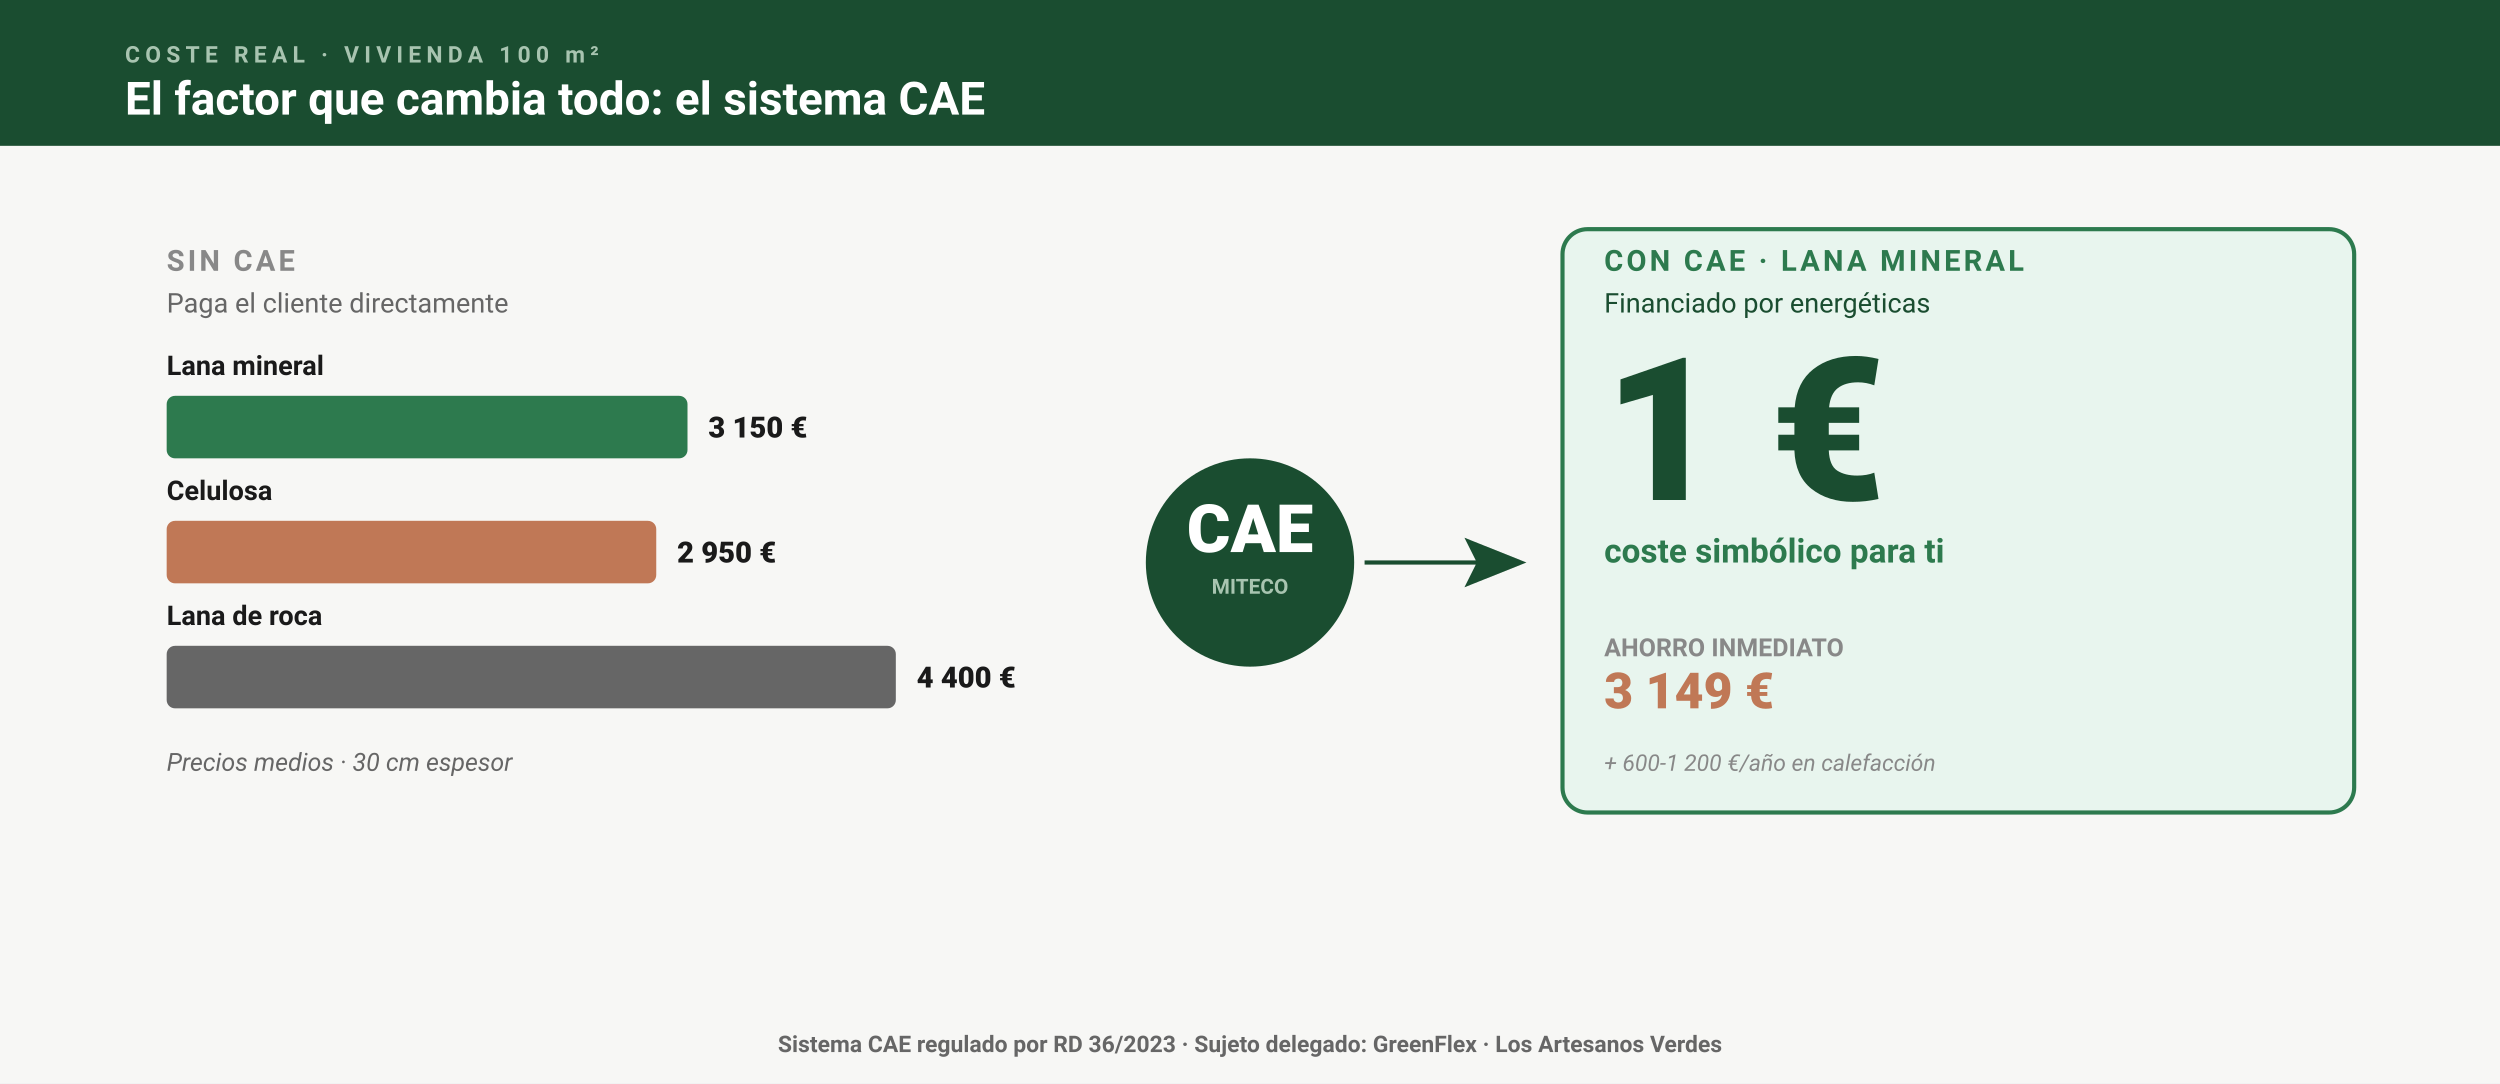
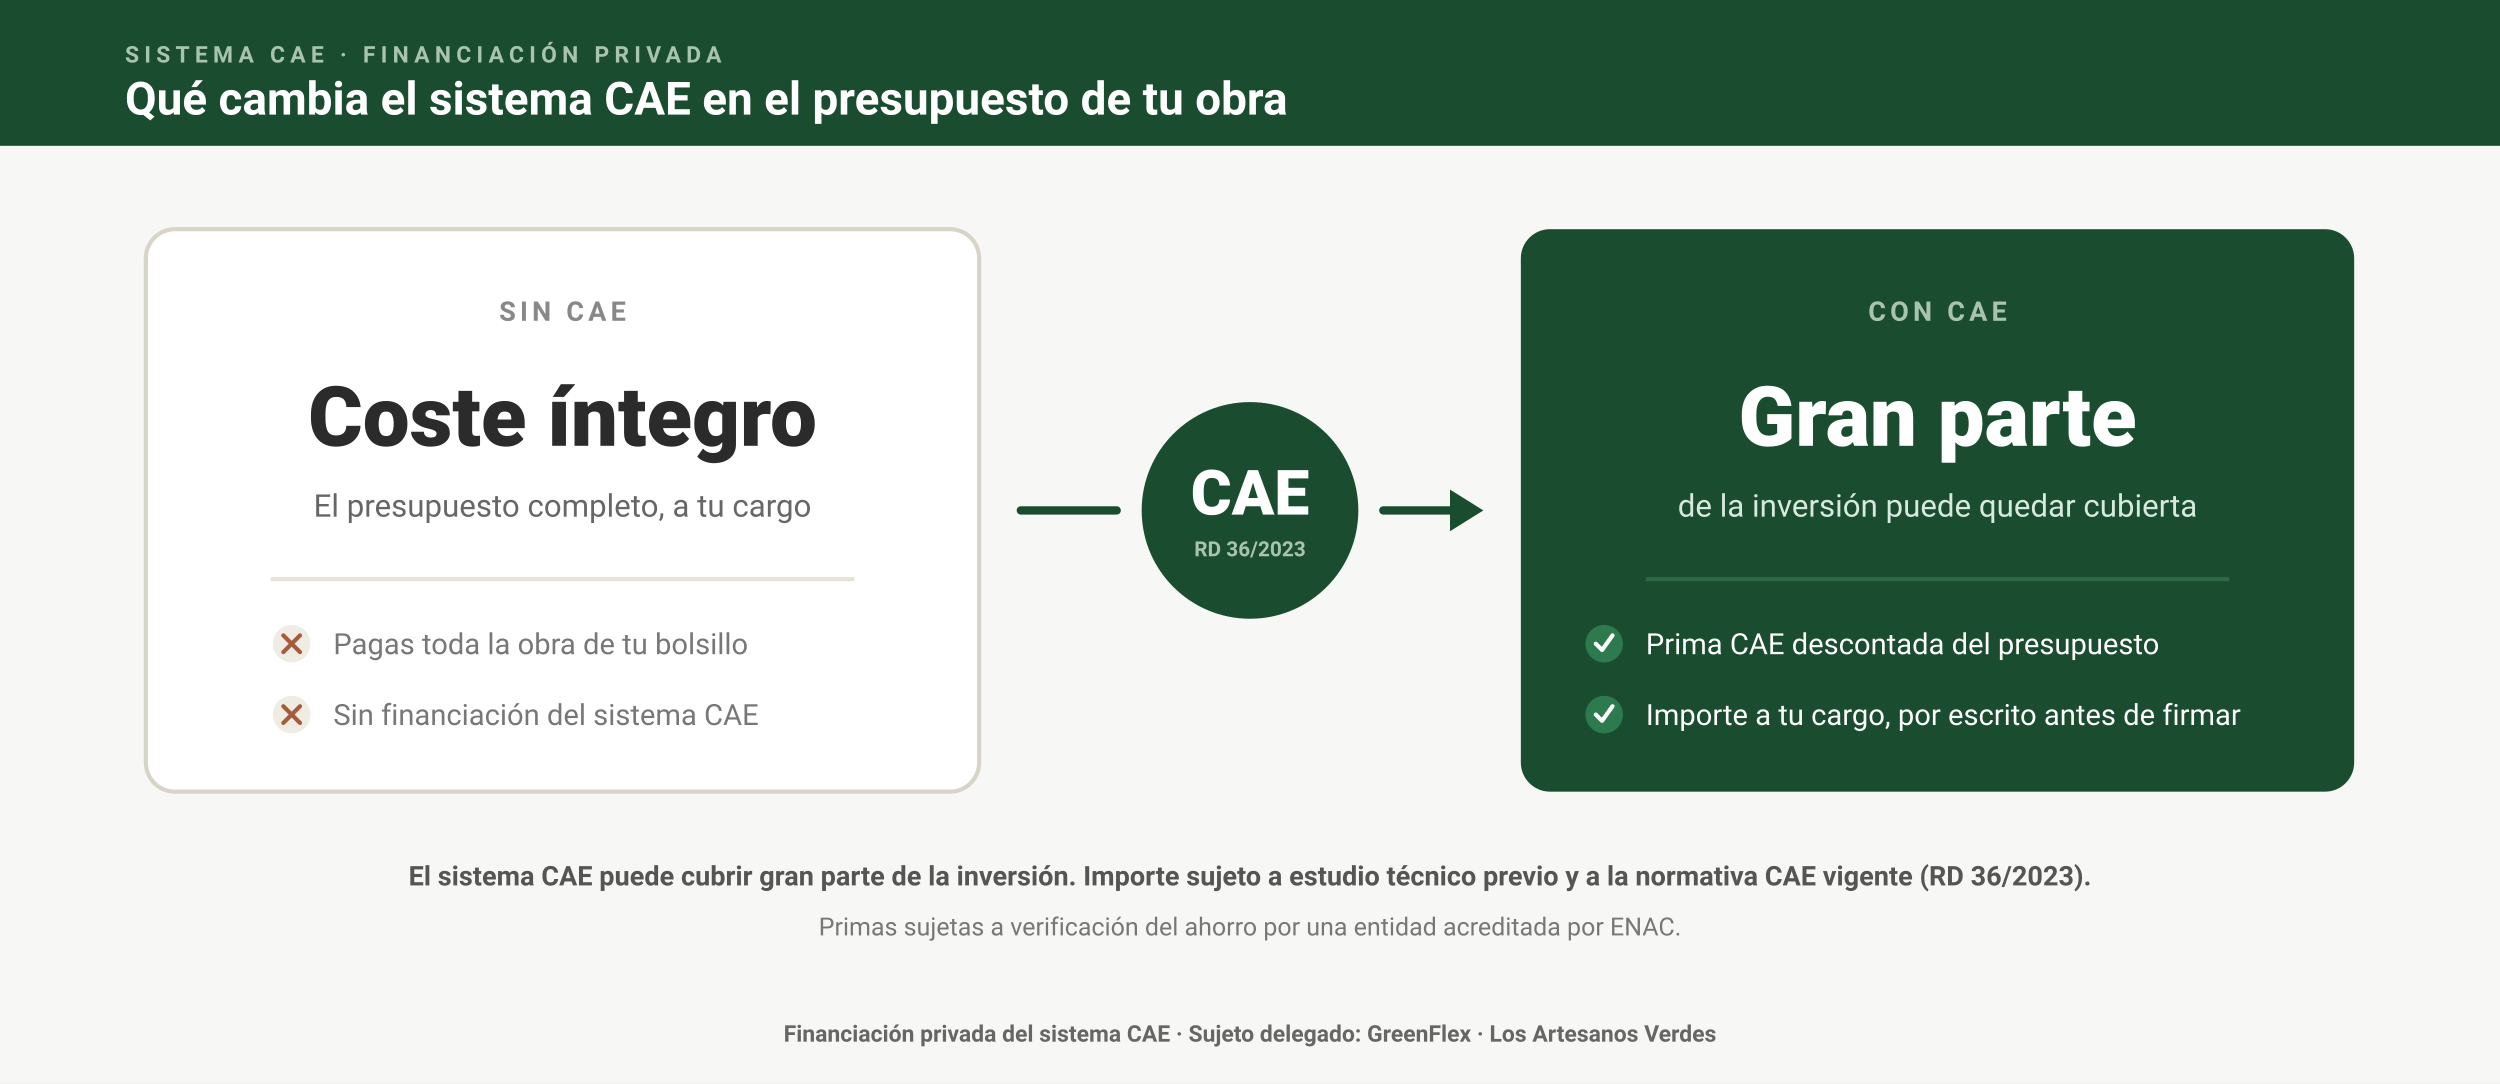
- <svg xmlns="http://www.w3.org/2000/svg" viewBox="0 0 1200 520" width="1200" height="520" font-family="-apple-system, BlinkMacSystemFont, 'Segoe UI', Roboto, sans-serif">
+ <svg xmlns="http://www.w3.org/2000/svg" viewBox="0 0 1200 520" width="1200" height="520" role="img" aria-labelledby="cae-title cae-desc" font-family="-apple-system, BlinkMacSystemFont, 'Segoe UI', Roboto, sans-serif">
  <rect width="1200" height="520" fill="#f7f7f5" />
  <rect x="0" y="0" width="1200" height="70" fill="#1a4d30" />
-   <text x="60" y="30" fill="#a8c4b0" font-size="11" font-weight="700" letter-spacing="2.5">COSTE REAL · VIVIENDA 100 m²</text>
-   <text x="60" y="55" fill="#ffffff" font-size="22" font-weight="700">El factor que cambia todo: el sistema CAE</text>
-   <g transform="translate(80, 130)">
-     <text x="0" y="0" fill="#888" font-size="14" font-weight="700" letter-spacing="1.5">SIN CAE</text>
-     <text x="0" y="20" fill="#666" font-size="13">Paga el cliente directamente</text>
-     <g transform="translate(0, 50)">
-       <text x="0" y="0" fill="#1a1a1a" font-size="13" font-weight="700">Lana mineral</text>
-       <rect x="0" y="10" width="250" height="30" rx="4" fill="#2d7a4e" />
-       <text x="260" y="30" fill="#1a1a1a" font-size="14" font-weight="800">3 150 €</text>
+   <text x="60" y="30" fill="#a8c4b0" font-size="11" font-weight="700" letter-spacing="2.5">SISTEMA CAE · FINANCIACIÓN PRIVADA</text>
+   <text x="60" y="55" fill="#ffffff" font-size="22" font-weight="700">Qué cambia el sistema CAE en el presupuesto de tu obra</text>
+   <g transform="translate(70, 110)">
+     <rect x="0" y="0" width="400" height="270" rx="14" fill="#ffffff" stroke="#d8d4c8" stroke-width="2" />
+     <text x="200" y="44" fill="#888888" font-size="13" font-weight="700" letter-spacing="2" text-anchor="middle">SIN CAE</text>
+     <text x="200" y="104" fill="#2b2b2b" font-size="40" font-weight="800" text-anchor="middle">Coste íntegro</text>
+     <text x="200" y="138" fill="#666666" font-size="15" text-anchor="middle">El presupuesto completo, a tu cargo</text>
+     <line x1="60" y1="168" x2="340" y2="168" stroke="#e6e2d8" stroke-width="2" />
+     <g font-size="14" fill="#777777">
+       <g transform="translate(70, 204)">
+         <circle cx="0" cy="-5" r="9" fill="#efece4" />
+         <path d="M -4 -9 L 4 -1 M 4 -9 L -4 -1" stroke="#a65b3a" stroke-width="2" stroke-linecap="round" />
+         <text x="20" y="0">Pagas toda la obra de tu bolsillo</text>
+       </g>
+       <g transform="translate(70, 238)">
+         <circle cx="0" cy="-5" r="9" fill="#efece4" />
+         <path d="M -4 -9 L 4 -1 M 4 -9 L -4 -1" stroke="#a65b3a" stroke-width="2" stroke-linecap="round" />
+         <text x="20" y="0">Sin financiación del sistema CAE</text>
+       </g>
    </g>
-     <g transform="translate(0, 110)">
-       <text x="0" y="0" fill="#1a1a1a" font-size="13" font-weight="700">Celulosa</text>
-       <rect x="0" y="10" width="235" height="30" rx="4" fill="#c07856" />
-       <text x="245" y="30" fill="#1a1a1a" font-size="14" font-weight="800">2 950 €</text>
+   </g>
+   <g transform="translate(600, 245)">
+     <circle cx="0" cy="0" r="52" fill="#1a4d30" />
+     <text x="0" y="2" fill="#ffffff" font-size="30" font-weight="800" text-anchor="middle">CAE</text>
+     <text x="0" y="22" fill="#a8c4b0" font-size="10" font-weight="700" text-anchor="middle">RD 36/2023</text>
+     <path d="M -110 0 L -64 0" stroke="#1a4d30" stroke-width="4" stroke-linecap="round" />
+     <path d="M 64 0 L 104 0" stroke="#1a4d30" stroke-width="4" stroke-linecap="round" />
+     <path d="M 96 -10 L 112 0 L 96 10 Z" fill="#1a4d30" />
+   </g>
+   <g transform="translate(730, 110)">
+     <rect x="0" y="0" width="400" height="270" rx="14" fill="#1a4d30" />
+     <text x="200" y="44" fill="#a8c4b0" font-size="13" font-weight="700" letter-spacing="2" text-anchor="middle">CON CAE</text>
+     <text x="200" y="104" fill="#ffffff" font-size="40" font-weight="800" text-anchor="middle">Gran parte</text>
+     <text x="200" y="138" fill="#d8eadf" font-size="15" text-anchor="middle">de la inversión puede quedar cubierta</text>
+     <line x1="60" y1="168" x2="340" y2="168" stroke="#2d6a45" stroke-width="2" />
+     <g font-size="14" fill="#ffffff">
+       <g transform="translate(40, 204)">
+         <circle cx="0" cy="-5" r="9" fill="#2d7a4e" />
+         <path d="M -4 -5 L -1 -2 L 4 -9" fill="none" stroke="#ffffff" stroke-width="2" stroke-linecap="round" stroke-linejoin="round" />
+         <text x="20" y="0">Prima CAE descontada del presupuesto</text>
+       </g>
+       <g transform="translate(40, 238)">
+         <circle cx="0" cy="-5" r="9" fill="#2d7a4e" />
+         <path d="M -4 -5 L -1 -2 L 4 -9" fill="none" stroke="#ffffff" stroke-width="2" stroke-linecap="round" stroke-linejoin="round" />
+         <text x="20" y="0">Importe a tu cargo, por escrito antes de firmar</text>
+       </g>
    </g>
-     <g transform="translate(0, 170)">
-       <text x="0" y="0" fill="#1a1a1a" font-size="13" font-weight="700">Lana de roca</text>
-       <rect x="0" y="10" width="350" height="30" rx="4" fill="#666" />
-       <text x="360" y="30" fill="#1a1a1a" font-size="14" font-weight="800">4 400 €</text>
-     </g>
-     <text x="0" y="240" fill="#666" font-size="12" font-style="italic">Precios medios · 30 cm espesor</text>
  </g>
-   <g transform="translate(550, 230)">
-     <circle cx="50" cy="40" r="50" fill="#1a4d30" />
-     <text x="50" y="35" fill="#ffffff" font-size="32" font-weight="800" text-anchor="middle">CAE</text>
-     <text x="50" y="55" fill="#a8c4b0" font-size="10" font-weight="700" text-anchor="middle">MITECO</text>
-     <path d="M 105 40 L 160 40 L 155 30 L 180 40 L 155 50 L 160 40" fill="#1a4d30" stroke="#1a4d30" stroke-width="2" />
-   </g>
-   <g transform="translate(770, 130)">
-     <rect x="-20" y="-20" width="380" height="280" rx="12" fill="#e8f5ee" stroke="#2d7a4e" stroke-width="2" />
-     <text x="0" y="0" fill="#2d7a4e" font-size="14" font-weight="700" letter-spacing="1.5">CON CAE · LANA MINERAL</text>
-     <text x="0" y="20" fill="#1a4d30" font-size="13">Financiado por energéticas</text>
-     <text x="0" y="110" fill="#1a4d30" font-size="96" font-weight="900">1 €</text>
-     <text x="0" y="140" fill="#2d7a4e" font-size="16" font-weight="700">coste simbólico para ti</text>
-     <text x="0" y="185" fill="#888" font-size="12" font-weight="600">AHORRO INMEDIATO</text>
-     <text x="0" y="210" fill="#c07856" font-size="24" font-weight="800">3 149 €</text>
-     <text x="0" y="240" fill="#888" font-size="11" font-style="italic">+ 600-1 200 €/año en calefacción</text>
-   </g>
-   <text x="600" y="505" fill="#666" font-size="11" font-weight="600" text-anchor="middle">Sistema CAE regulado por RD 36/2023 · Sujeto delegado: GreenFlex · Los Artesanos Verdes</text>
+   <text x="600" y="425" fill="#555555" font-size="13" font-weight="600" text-anchor="middle">El sistema CAE puede cubrir gran parte de la inversión. Importe sujeto a estudio técnico previo y a la normativa CAE vigente (RD 36/2023).</text>
+   <text x="600" y="449" fill="#777777" font-size="12" text-anchor="middle">Primas sujetas a verificación del ahorro por una entidad acreditada por ENAC.</text>
+   <text x="600" y="500" fill="#666" font-size="11" font-weight="600" text-anchor="middle">Financiación privada del sistema CAE · Sujeto delegado: GreenFlex · Los Artesanos Verdes</text>
</svg>
